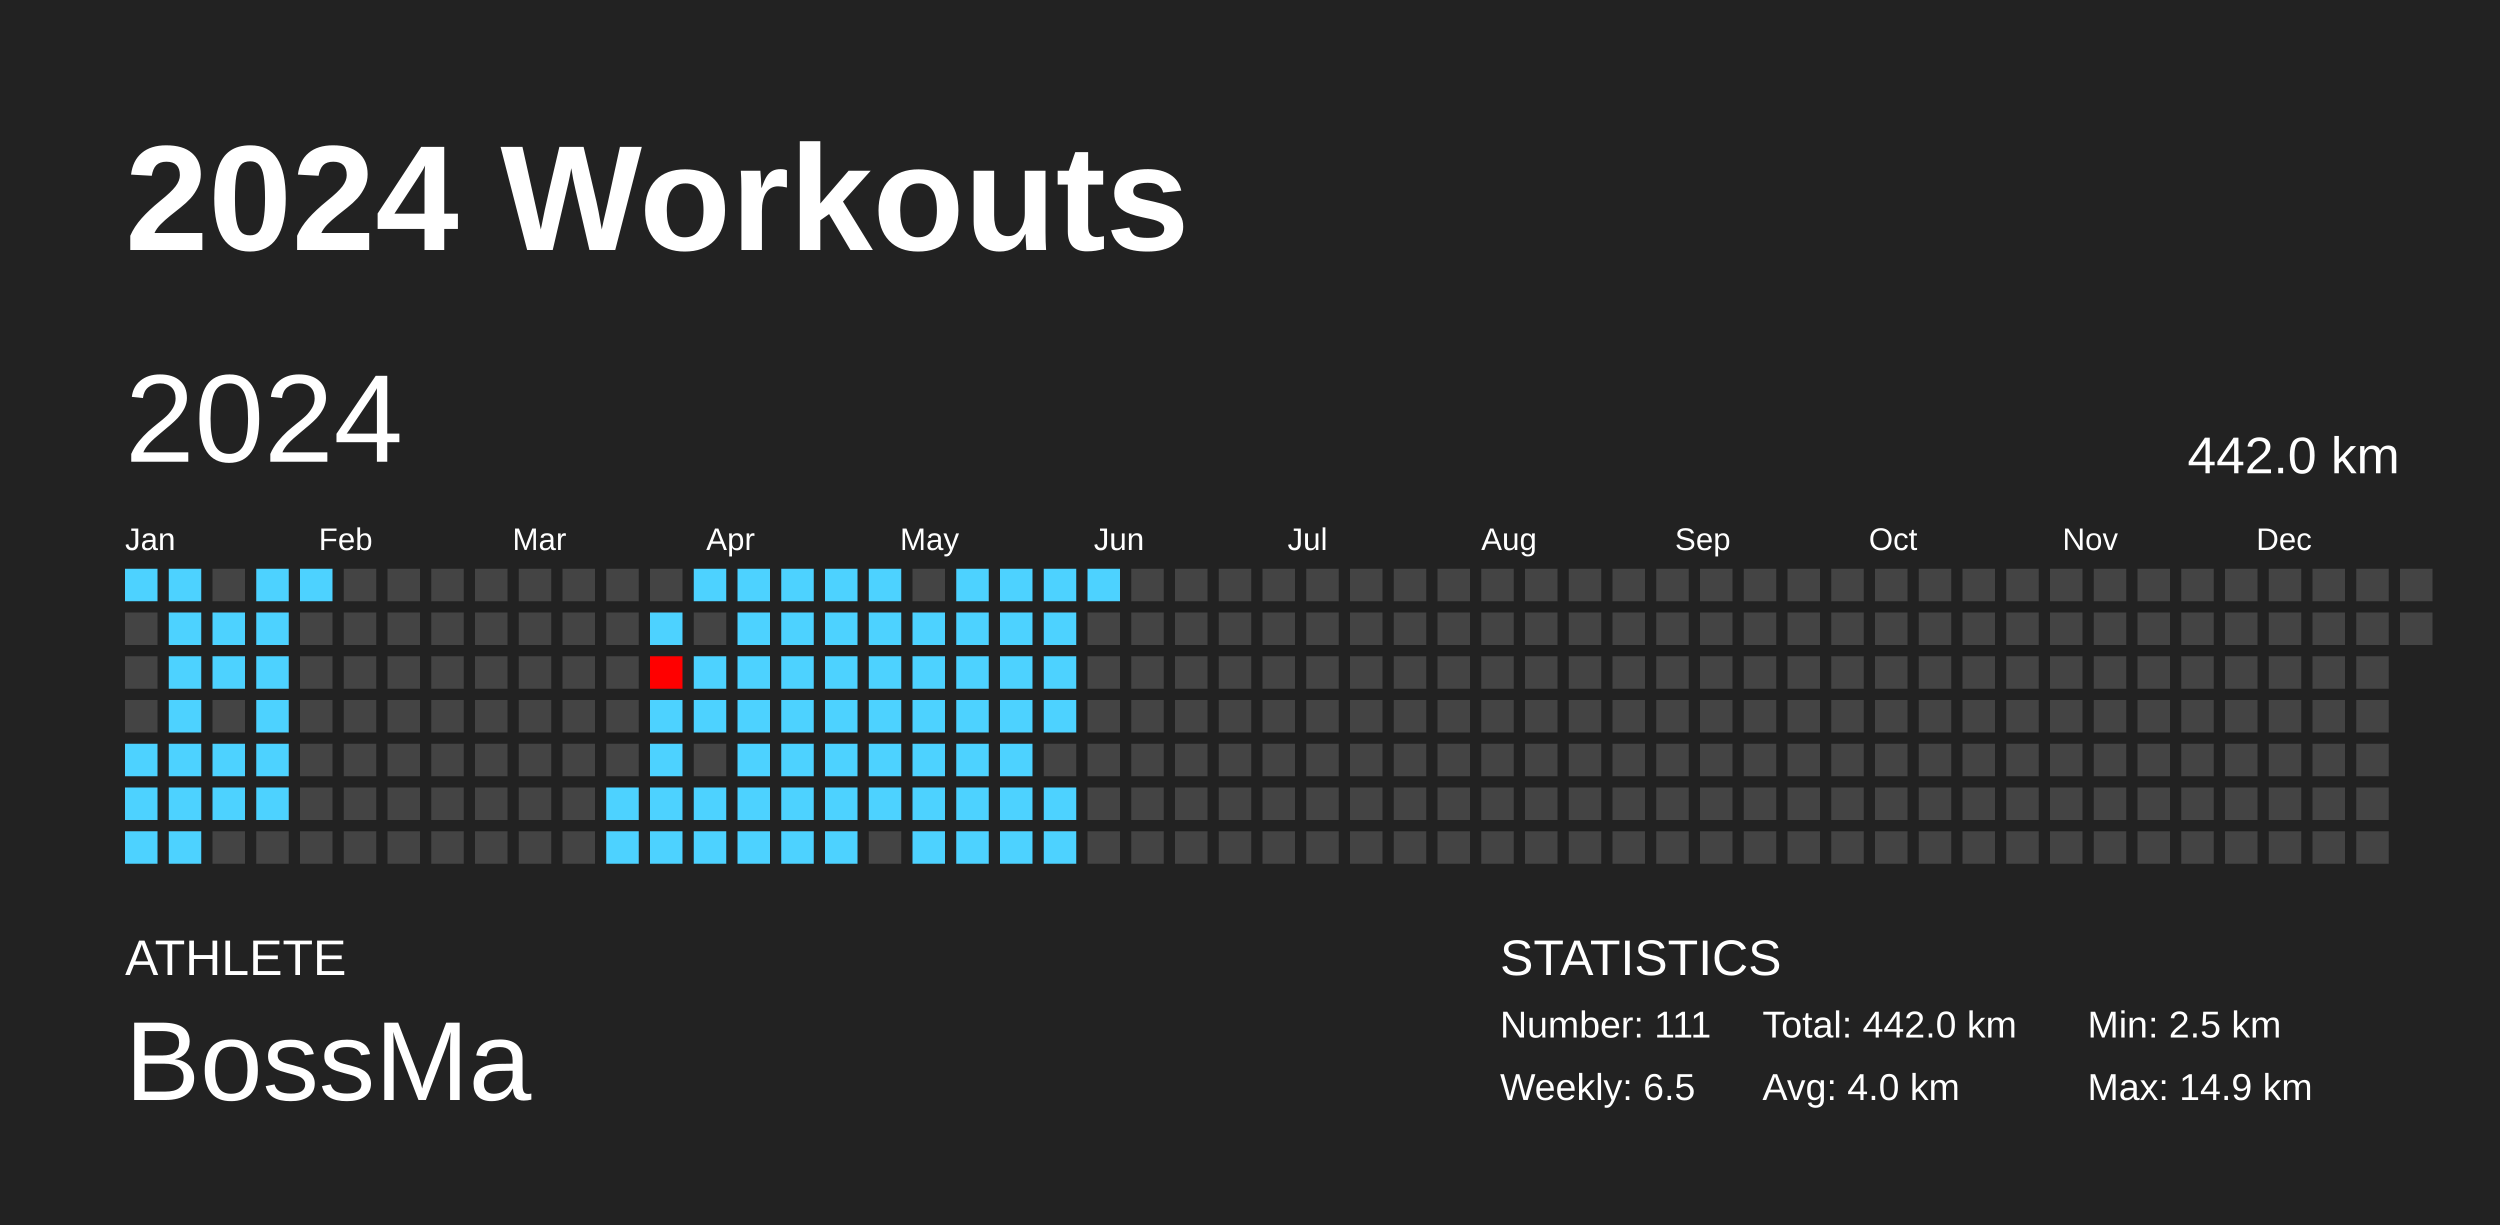
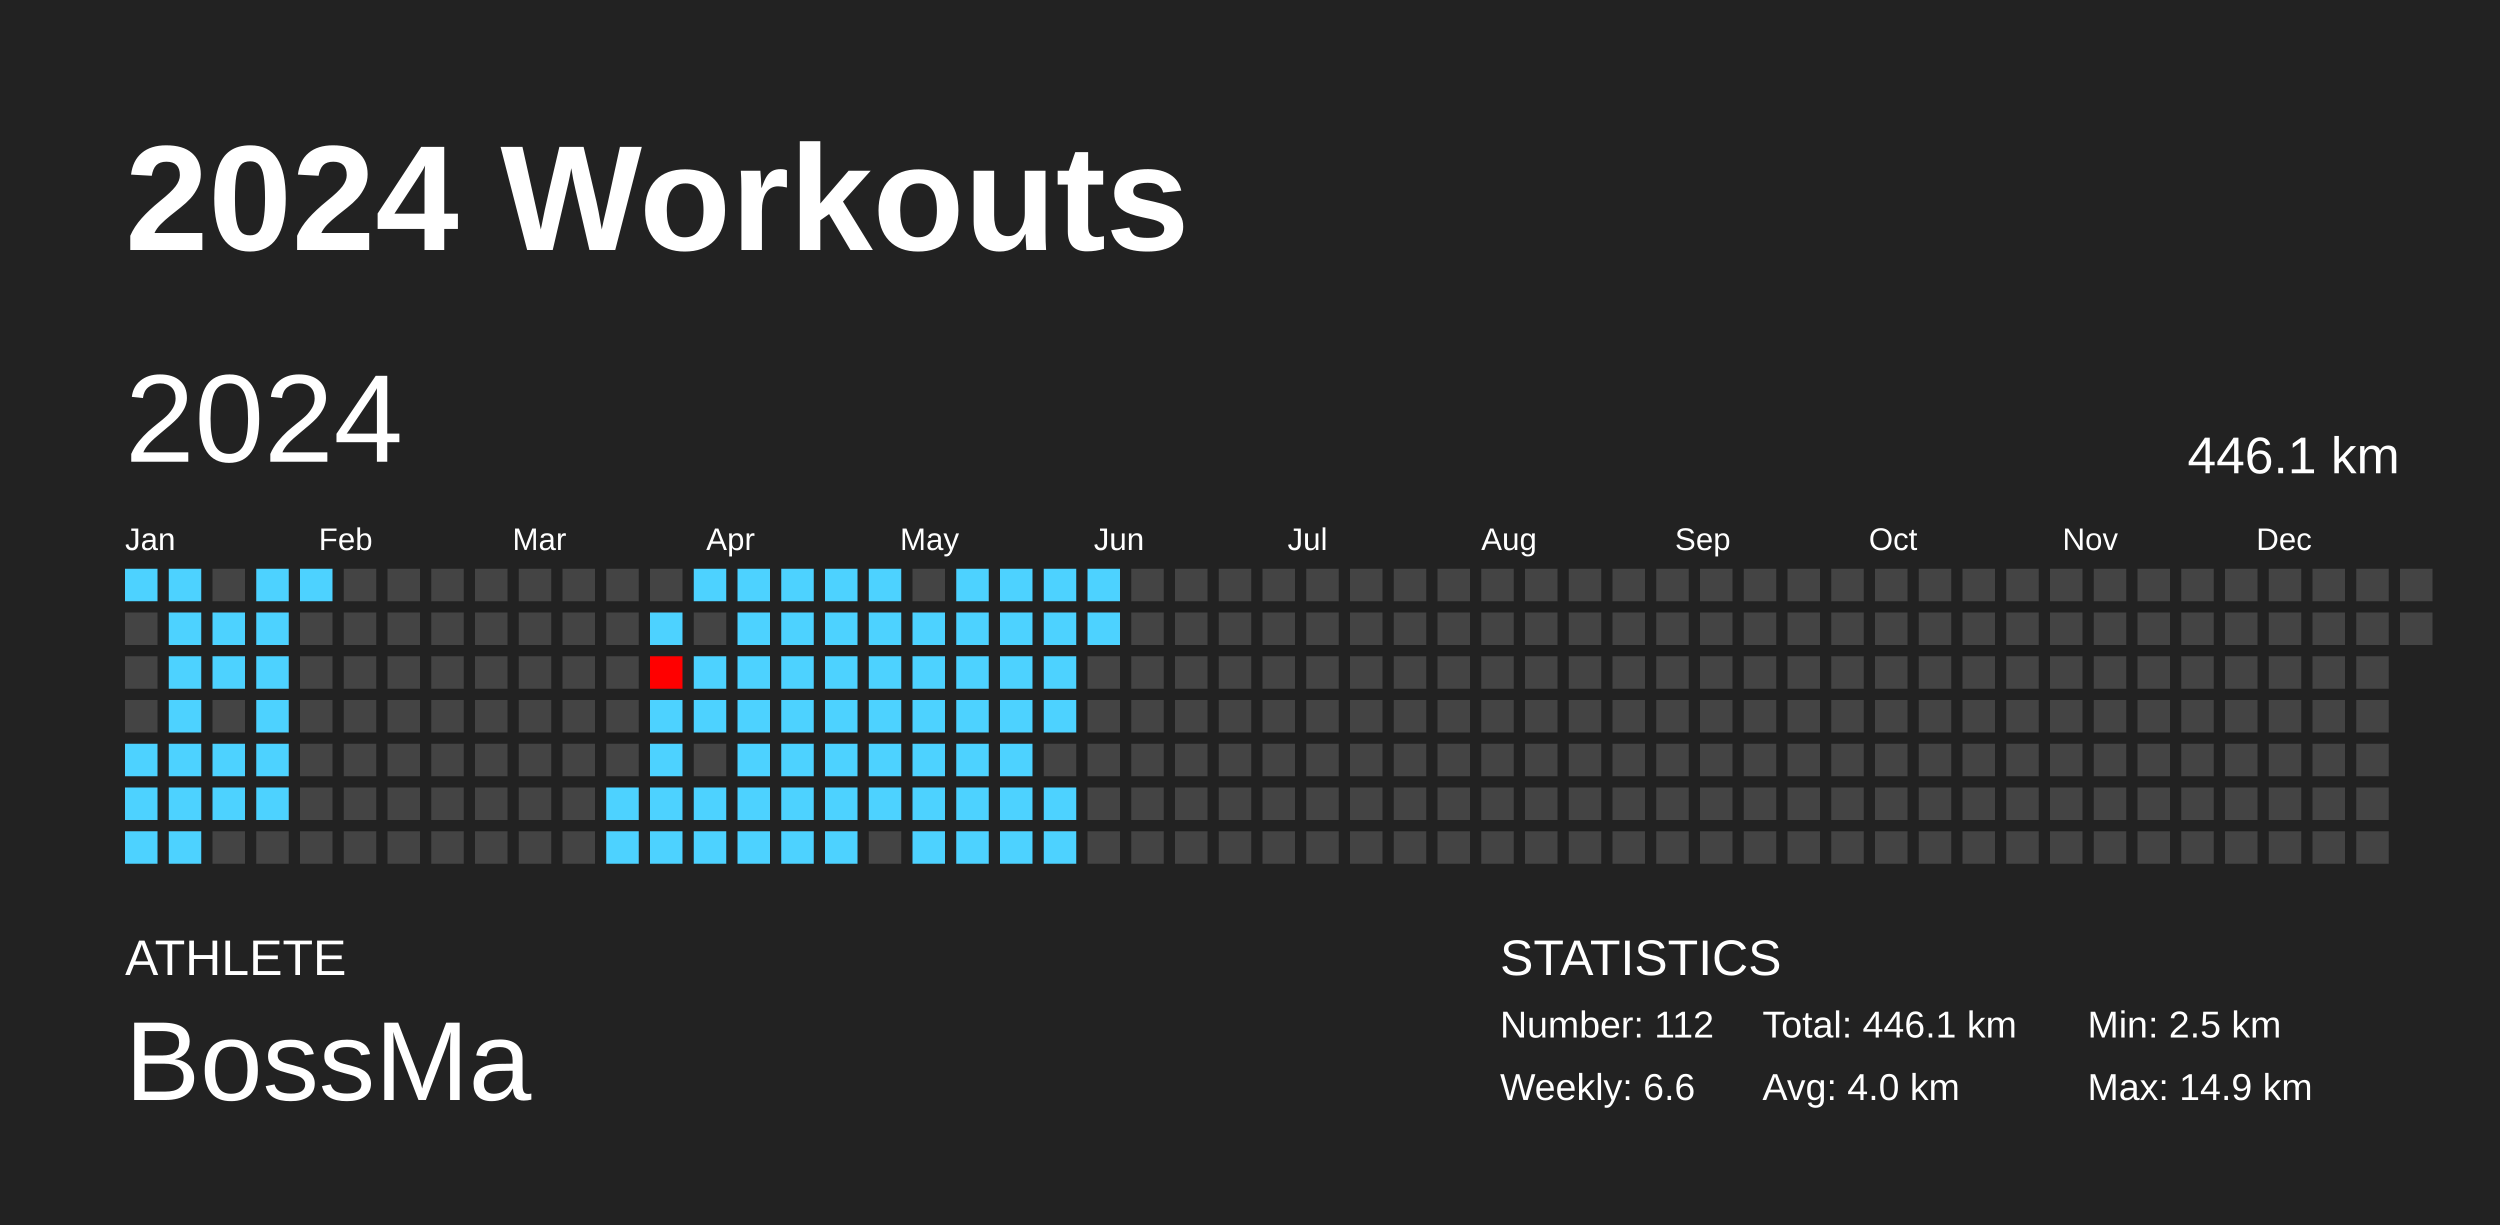
<svg xmlns="http://www.w3.org/2000/svg" baseProfile="full" height="98mm" version="1.1" viewBox="0,0,200,98" width="200mm">
  <defs />
  <rect fill="#222222" height="98" width="200" x="0" y="0" />
  <text fill="#FFFFFF" style="font-size:12px; font-family:Arial; font-weight:bold;" x="10" y="20">2024 Workouts</text>
  <text fill="#FFFFFF" style="font-size:4px; font-family:Arial" x="10" y="78">ATHLETE</text>
  <text fill="#FFFFFF" style="font-size:9px; font-family:Arial" x="10" y="88">BossMa</text>
  <text fill="#FFFFFF" style="font-size:4px; font-family:Arial" x="120" y="78">STATISTICS</text>
-   <text fill="#FFFFFF" style="font-size:3px; font-family:Arial" x="120" y="83">Number: 111</text>
-   <text fill="#FFFFFF" style="font-size:3px; font-family:Arial" x="120" y="88">Weekly: 6.5</text>
-   <text fill="#FFFFFF" style="font-size:3px; font-family:Arial" x="141" y="83">Total: 442.0 km</text>
+   <text fill="#FFFFFF" style="font-size:3px; font-family:Arial" x="120" y="83">Number: 112</text>
+   <text fill="#FFFFFF" style="font-size:3px; font-family:Arial" x="120" y="88">Weekly: 6.6</text>
+   <text fill="#FFFFFF" style="font-size:3px; font-family:Arial" x="141" y="83">Total: 446.1 km</text>
  <text fill="#FFFFFF" style="font-size:3px; font-family:Arial" x="141" y="88">Avg: 4.0 km</text>
  <text fill="#FFFFFF" style="font-size:3px; font-family:Arial" x="167" y="83">Min: 2.5 km</text>
  <text fill="#FFFFFF" style="font-size:3px; font-family:Arial" x="167" y="88">Max: 14.9 km</text>
  <text dominant-baseline="hanging" fill="#FFFFFF" style="font-size:10.0px; font-family:Arial;" x="10" y="30">2024</text>
-   <text dominant-baseline="hanging" fill="#FFFFFF" style="font-size:4.125px; font-family:Arial;" x="175" y="35">442.0 km</text>
+   <text dominant-baseline="hanging" fill="#FFFFFF" style="font-size:4.125px; font-family:Arial;" x="175" y="35">446.1 km</text>
  <text fill="#FFFFFF" style="font-size:2.5px; font-family:Arial" x="10.0" y="44">Jan</text>
  <text fill="#FFFFFF" style="font-size:2.5px; font-family:Arial" x="25.5" y="44">Feb</text>
  <text fill="#FFFFFF" style="font-size:2.5px; font-family:Arial" x="41.0" y="44">Mar</text>
  <text fill="#FFFFFF" style="font-size:2.5px; font-family:Arial" x="56.5" y="44">Apr</text>
  <text fill="#FFFFFF" style="font-size:2.5px; font-family:Arial" x="72.0" y="44">May</text>
  <text fill="#FFFFFF" style="font-size:2.5px; font-family:Arial" x="87.5" y="44">Jun</text>
  <text fill="#FFFFFF" style="font-size:2.5px; font-family:Arial" x="103.0" y="44">Jul</text>
  <text fill="#FFFFFF" style="font-size:2.5px; font-family:Arial" x="118.5" y="44">Aug</text>
  <text fill="#FFFFFF" style="font-size:2.5px; font-family:Arial" x="134.0" y="44">Sep</text>
  <text fill="#FFFFFF" style="font-size:2.5px; font-family:Arial" x="149.5" y="44">Oct</text>
  <text fill="#FFFFFF" style="font-size:2.5px; font-family:Arial" x="165.0" y="44">Nov</text>
  <text fill="#FFFFFF" style="font-size:2.5px; font-family:Arial" x="180.5" y="44">Dec</text>
  <rect fill="#4dd2ff" height="2.6" width="2.6" x="10.0" y="45.5" />
  <rect fill="#444444" height="2.6" width="2.6" x="10.0" y="49.0" />
  <rect fill="#444444" height="2.6" width="2.6" x="10.0" y="52.5" />
  <rect fill="#444444" height="2.6" width="2.6" x="10.0" y="56.0" />
  <rect fill="#4dd2ff" height="2.6" width="2.6" x="10.0" y="59.5" />
  <rect fill="#4dd2ff" height="2.6" width="2.6" x="10.0" y="63.0" />
  <rect fill="#4dd2ff" height="2.6" width="2.6" x="10.0" y="66.5" />
  <rect fill="#4dd2ff" height="2.6" width="2.6" x="13.5" y="45.5" />
  <rect fill="#4dd2ff" height="2.6" width="2.6" x="13.5" y="49.0" />
  <rect fill="#4dd2ff" height="2.6" width="2.6" x="13.5" y="52.5" />
  <rect fill="#4dd2ff" height="2.6" width="2.6" x="13.5" y="56.0" />
  <rect fill="#4dd2ff" height="2.6" width="2.6" x="13.5" y="59.5" />
  <rect fill="#4dd2ff" height="2.6" width="2.6" x="13.5" y="63.0" />
  <rect fill="#4dd2ff" height="2.6" width="2.6" x="13.5" y="66.5" />
  <rect fill="#444444" height="2.6" width="2.6" x="17.0" y="45.5" />
  <rect fill="#4dd2ff" height="2.6" width="2.6" x="17.0" y="49.0" />
  <rect fill="#4dd2ff" height="2.6" width="2.6" x="17.0" y="52.5" />
  <rect fill="#444444" height="2.6" width="2.6" x="17.0" y="56.0" />
  <rect fill="#4dd2ff" height="2.6" width="2.6" x="17.0" y="59.5" />
  <rect fill="#4dd2ff" height="2.6" width="2.6" x="17.0" y="63.0" />
  <rect fill="#444444" height="2.6" width="2.6" x="17.0" y="66.5" />
  <rect fill="#4dd2ff" height="2.6" width="2.6" x="20.5" y="45.5" />
  <rect fill="#4dd2ff" height="2.6" width="2.6" x="20.5" y="49.0" />
  <rect fill="#4dd2ff" height="2.6" width="2.6" x="20.5" y="52.5" />
  <rect fill="#4dd2ff" height="2.6" width="2.6" x="20.5" y="56.0" />
  <rect fill="#4dd2ff" height="2.6" width="2.6" x="20.5" y="59.5" />
  <rect fill="#4dd2ff" height="2.6" width="2.6" x="20.5" y="63.0" />
  <rect fill="#444444" height="2.6" width="2.6" x="20.5" y="66.5" />
  <rect fill="#4dd2ff" height="2.6" width="2.6" x="24.0" y="45.5" />
  <rect fill="#444444" height="2.6" width="2.6" x="24.0" y="49.0" />
  <rect fill="#444444" height="2.6" width="2.6" x="24.0" y="52.5" />
  <rect fill="#444444" height="2.6" width="2.6" x="24.0" y="56.0" />
  <rect fill="#444444" height="2.6" width="2.6" x="24.0" y="59.5" />
  <rect fill="#444444" height="2.6" width="2.6" x="24.0" y="63.0" />
  <rect fill="#444444" height="2.6" width="2.6" x="24.0" y="66.5" />
  <rect fill="#444444" height="2.6" width="2.6" x="27.5" y="45.5" />
  <rect fill="#444444" height="2.6" width="2.6" x="27.5" y="49.0" />
  <rect fill="#444444" height="2.6" width="2.6" x="27.5" y="52.5" />
  <rect fill="#444444" height="2.6" width="2.6" x="27.5" y="56.0" />
  <rect fill="#444444" height="2.6" width="2.6" x="27.5" y="59.5" />
  <rect fill="#444444" height="2.6" width="2.6" x="27.5" y="63.0" />
  <rect fill="#444444" height="2.6" width="2.6" x="27.5" y="66.5" />
  <rect fill="#444444" height="2.6" width="2.6" x="31.0" y="45.5" />
  <rect fill="#444444" height="2.6" width="2.6" x="31.0" y="49.0" />
  <rect fill="#444444" height="2.6" width="2.6" x="31.0" y="52.5" />
  <rect fill="#444444" height="2.6" width="2.6" x="31.0" y="56.0" />
  <rect fill="#444444" height="2.6" width="2.6" x="31.0" y="59.5" />
  <rect fill="#444444" height="2.6" width="2.6" x="31.0" y="63.0" />
  <rect fill="#444444" height="2.6" width="2.6" x="31.0" y="66.5" />
  <rect fill="#444444" height="2.6" width="2.6" x="34.5" y="45.5" />
  <rect fill="#444444" height="2.6" width="2.6" x="34.5" y="49.0" />
  <rect fill="#444444" height="2.6" width="2.6" x="34.5" y="52.5" />
  <rect fill="#444444" height="2.6" width="2.6" x="34.5" y="56.0" />
  <rect fill="#444444" height="2.6" width="2.6" x="34.5" y="59.5" />
  <rect fill="#444444" height="2.6" width="2.6" x="34.5" y="63.0" />
  <rect fill="#444444" height="2.6" width="2.6" x="34.5" y="66.5" />
  <rect fill="#444444" height="2.6" width="2.6" x="38.0" y="45.5" />
  <rect fill="#444444" height="2.6" width="2.6" x="38.0" y="49.0" />
  <rect fill="#444444" height="2.6" width="2.6" x="38.0" y="52.5" />
  <rect fill="#444444" height="2.6" width="2.6" x="38.0" y="56.0" />
  <rect fill="#444444" height="2.6" width="2.6" x="38.0" y="59.5" />
  <rect fill="#444444" height="2.6" width="2.6" x="38.0" y="63.0" />
  <rect fill="#444444" height="2.6" width="2.6" x="38.0" y="66.5" />
  <rect fill="#444444" height="2.6" width="2.6" x="41.5" y="45.5" />
  <rect fill="#444444" height="2.6" width="2.6" x="41.5" y="49.0" />
  <rect fill="#444444" height="2.6" width="2.6" x="41.5" y="52.5" />
  <rect fill="#444444" height="2.6" width="2.6" x="41.5" y="56.0" />
  <rect fill="#444444" height="2.6" width="2.6" x="41.5" y="59.5" />
  <rect fill="#444444" height="2.6" width="2.6" x="41.5" y="63.0" />
  <rect fill="#444444" height="2.6" width="2.6" x="41.5" y="66.5" />
  <rect fill="#444444" height="2.6" width="2.6" x="45.0" y="45.5" />
  <rect fill="#444444" height="2.6" width="2.6" x="45.0" y="49.0" />
  <rect fill="#444444" height="2.6" width="2.6" x="45.0" y="52.5" />
  <rect fill="#444444" height="2.6" width="2.6" x="45.0" y="56.0" />
  <rect fill="#444444" height="2.6" width="2.6" x="45.0" y="59.5" />
  <rect fill="#444444" height="2.6" width="2.6" x="45.0" y="63.0" />
  <rect fill="#444444" height="2.6" width="2.6" x="45.0" y="66.5" />
  <rect fill="#444444" height="2.6" width="2.6" x="48.5" y="45.5" />
  <rect fill="#444444" height="2.6" width="2.6" x="48.5" y="49.0" />
  <rect fill="#444444" height="2.6" width="2.6" x="48.5" y="52.5" />
  <rect fill="#444444" height="2.6" width="2.6" x="48.5" y="56.0" />
  <rect fill="#444444" height="2.6" width="2.6" x="48.5" y="59.5" />
  <rect fill="#4dd2ff" height="2.6" width="2.6" x="48.5" y="63.0" />
  <rect fill="#4dd2ff" height="2.6" width="2.6" x="48.5" y="66.5" />
  <rect fill="#444444" height="2.6" width="2.6" x="52.0" y="45.5" />
  <rect fill="#4dd2ff" height="2.6" width="2.6" x="52.0" y="49.0" />
  <rect fill="#ff0000" height="2.6" width="2.6" x="52.0" y="52.5" />
  <rect fill="#4dd2ff" height="2.6" width="2.6" x="52.0" y="56.0" />
  <rect fill="#4dd2ff" height="2.6" width="2.6" x="52.0" y="59.5" />
  <rect fill="#4dd2ff" height="2.6" width="2.6" x="52.0" y="63.0" />
  <rect fill="#4dd2ff" height="2.6" width="2.6" x="52.0" y="66.5" />
  <rect fill="#4dd2ff" height="2.6" width="2.6" x="55.5" y="45.5" />
  <rect fill="#444444" height="2.6" width="2.6" x="55.5" y="49.0" />
  <rect fill="#4dd2ff" height="2.6" width="2.6" x="55.5" y="52.5" />
  <rect fill="#4dd2ff" height="2.6" width="2.6" x="55.5" y="56.0" />
  <rect fill="#444444" height="2.6" width="2.6" x="55.5" y="59.5" />
  <rect fill="#4dd2ff" height="2.6" width="2.6" x="55.5" y="63.0" />
  <rect fill="#4dd2ff" height="2.6" width="2.6" x="55.5" y="66.5" />
  <rect fill="#4dd2ff" height="2.6" width="2.6" x="59.0" y="45.5" />
  <rect fill="#4dd2ff" height="2.6" width="2.6" x="59.0" y="49.0" />
  <rect fill="#4dd2ff" height="2.6" width="2.6" x="59.0" y="52.5" />
  <rect fill="#4dd2ff" height="2.6" width="2.6" x="59.0" y="56.0" />
  <rect fill="#4dd2ff" height="2.6" width="2.6" x="59.0" y="59.5" />
  <rect fill="#4dd2ff" height="2.6" width="2.6" x="59.0" y="63.0" />
  <rect fill="#4dd2ff" height="2.6" width="2.6" x="59.0" y="66.5" />
  <rect fill="#4dd2ff" height="2.6" width="2.6" x="62.5" y="45.5" />
  <rect fill="#4dd2ff" height="2.6" width="2.6" x="62.5" y="49.0" />
  <rect fill="#4dd2ff" height="2.6" width="2.6" x="62.5" y="52.5" />
  <rect fill="#4dd2ff" height="2.6" width="2.6" x="62.5" y="56.0" />
  <rect fill="#4dd2ff" height="2.6" width="2.6" x="62.5" y="59.5" />
  <rect fill="#4dd2ff" height="2.6" width="2.6" x="62.5" y="63.0" />
  <rect fill="#4dd2ff" height="2.6" width="2.6" x="62.5" y="66.5" />
  <rect fill="#4dd2ff" height="2.6" width="2.6" x="66.0" y="45.5" />
  <rect fill="#4dd2ff" height="2.6" width="2.6" x="66.0" y="49.0" />
  <rect fill="#4dd2ff" height="2.6" width="2.6" x="66.0" y="52.5" />
  <rect fill="#4dd2ff" height="2.6" width="2.6" x="66.0" y="56.0" />
  <rect fill="#4dd2ff" height="2.6" width="2.6" x="66.0" y="59.5" />
  <rect fill="#4dd2ff" height="2.6" width="2.6" x="66.0" y="63.0" />
  <rect fill="#4dd2ff" height="2.6" width="2.6" x="66.0" y="66.5" />
  <rect fill="#4dd2ff" height="2.6" width="2.6" x="69.5" y="45.5" />
  <rect fill="#4dd2ff" height="2.6" width="2.6" x="69.5" y="49.0" />
  <rect fill="#4dd2ff" height="2.6" width="2.6" x="69.5" y="52.5" />
  <rect fill="#4dd2ff" height="2.6" width="2.6" x="69.5" y="56.0" />
  <rect fill="#4dd2ff" height="2.6" width="2.6" x="69.5" y="59.5" />
  <rect fill="#4dd2ff" height="2.6" width="2.6" x="69.5" y="63.0" />
  <rect fill="#444444" height="2.6" width="2.6" x="69.5" y="66.5" />
  <rect fill="#444444" height="2.6" width="2.6" x="73.0" y="45.5" />
  <rect fill="#4dd2ff" height="2.6" width="2.6" x="73.0" y="49.0" />
  <rect fill="#4dd2ff" height="2.6" width="2.6" x="73.0" y="52.5" />
  <rect fill="#4dd2ff" height="2.6" width="2.6" x="73.0" y="56.0" />
  <rect fill="#4dd2ff" height="2.6" width="2.6" x="73.0" y="59.5" />
  <rect fill="#4dd2ff" height="2.6" width="2.6" x="73.0" y="63.0" />
  <rect fill="#4dd2ff" height="2.6" width="2.6" x="73.0" y="66.5" />
  <rect fill="#4dd2ff" height="2.6" width="2.6" x="76.5" y="45.5" />
  <rect fill="#4dd2ff" height="2.6" width="2.6" x="76.5" y="49.0" />
  <rect fill="#4dd2ff" height="2.6" width="2.6" x="76.5" y="52.5" />
  <rect fill="#4dd2ff" height="2.6" width="2.6" x="76.5" y="56.0" />
  <rect fill="#4dd2ff" height="2.6" width="2.6" x="76.5" y="59.5" />
  <rect fill="#4dd2ff" height="2.6" width="2.6" x="76.5" y="63.0" />
  <rect fill="#4dd2ff" height="2.6" width="2.6" x="76.5" y="66.5" />
  <rect fill="#4dd2ff" height="2.6" width="2.6" x="80.0" y="45.5" />
  <rect fill="#4dd2ff" height="2.6" width="2.6" x="80.0" y="49.0" />
  <rect fill="#4dd2ff" height="2.6" width="2.6" x="80.0" y="52.5" />
  <rect fill="#4dd2ff" height="2.6" width="2.6" x="80.0" y="56.0" />
  <rect fill="#4dd2ff" height="2.6" width="2.6" x="80.0" y="59.5" />
  <rect fill="#4dd2ff" height="2.6" width="2.6" x="80.0" y="63.0" />
  <rect fill="#4dd2ff" height="2.6" width="2.6" x="80.0" y="66.5" />
  <rect fill="#4dd2ff" height="2.6" width="2.6" x="83.5" y="45.5" />
  <rect fill="#4dd2ff" height="2.6" width="2.6" x="83.5" y="49.0" />
  <rect fill="#4dd2ff" height="2.6" width="2.6" x="83.5" y="52.5" />
  <rect fill="#4dd2ff" height="2.6" width="2.6" x="83.5" y="56.0" />
  <rect fill="#444444" height="2.6" width="2.6" x="83.5" y="59.5" />
  <rect fill="#4dd2ff" height="2.6" width="2.6" x="83.5" y="63.0" />
  <rect fill="#4dd2ff" height="2.6" width="2.6" x="83.5" y="66.5" />
  <rect fill="#4dd2ff" height="2.6" width="2.6" x="87.0" y="45.5" />
-   <rect fill="#444444" height="2.6" width="2.6" x="87.0" y="49.0" />
+   <rect fill="#4dd2ff" height="2.6" width="2.6" x="87.0" y="49.0" />
  <rect fill="#444444" height="2.6" width="2.6" x="87.0" y="52.5" />
  <rect fill="#444444" height="2.6" width="2.6" x="87.0" y="56.0" />
  <rect fill="#444444" height="2.6" width="2.6" x="87.0" y="59.5" />
  <rect fill="#444444" height="2.6" width="2.6" x="87.0" y="63.0" />
  <rect fill="#444444" height="2.6" width="2.6" x="87.0" y="66.5" />
  <rect fill="#444444" height="2.6" width="2.6" x="90.5" y="45.5" />
  <rect fill="#444444" height="2.6" width="2.6" x="90.5" y="49.0" />
  <rect fill="#444444" height="2.6" width="2.6" x="90.5" y="52.5" />
  <rect fill="#444444" height="2.6" width="2.6" x="90.5" y="56.0" />
  <rect fill="#444444" height="2.6" width="2.6" x="90.5" y="59.5" />
  <rect fill="#444444" height="2.6" width="2.6" x="90.5" y="63.0" />
  <rect fill="#444444" height="2.6" width="2.6" x="90.5" y="66.5" />
  <rect fill="#444444" height="2.6" width="2.6" x="94.0" y="45.5" />
  <rect fill="#444444" height="2.6" width="2.6" x="94.0" y="49.0" />
  <rect fill="#444444" height="2.6" width="2.6" x="94.0" y="52.5" />
  <rect fill="#444444" height="2.6" width="2.6" x="94.0" y="56.0" />
  <rect fill="#444444" height="2.6" width="2.6" x="94.0" y="59.5" />
  <rect fill="#444444" height="2.6" width="2.6" x="94.0" y="63.0" />
  <rect fill="#444444" height="2.6" width="2.6" x="94.0" y="66.5" />
  <rect fill="#444444" height="2.6" width="2.6" x="97.5" y="45.5" />
  <rect fill="#444444" height="2.6" width="2.6" x="97.5" y="49.0" />
  <rect fill="#444444" height="2.6" width="2.6" x="97.5" y="52.5" />
  <rect fill="#444444" height="2.6" width="2.6" x="97.5" y="56.0" />
  <rect fill="#444444" height="2.6" width="2.6" x="97.5" y="59.5" />
  <rect fill="#444444" height="2.6" width="2.6" x="97.5" y="63.0" />
  <rect fill="#444444" height="2.6" width="2.6" x="97.5" y="66.5" />
  <rect fill="#444444" height="2.6" width="2.6" x="101.0" y="45.5" />
  <rect fill="#444444" height="2.6" width="2.6" x="101.0" y="49.0" />
  <rect fill="#444444" height="2.6" width="2.6" x="101.0" y="52.5" />
  <rect fill="#444444" height="2.6" width="2.6" x="101.0" y="56.0" />
  <rect fill="#444444" height="2.6" width="2.6" x="101.0" y="59.5" />
  <rect fill="#444444" height="2.6" width="2.6" x="101.0" y="63.0" />
  <rect fill="#444444" height="2.6" width="2.6" x="101.0" y="66.5" />
  <rect fill="#444444" height="2.6" width="2.6" x="104.5" y="45.5" />
  <rect fill="#444444" height="2.6" width="2.6" x="104.5" y="49.0" />
  <rect fill="#444444" height="2.6" width="2.6" x="104.5" y="52.5" />
  <rect fill="#444444" height="2.6" width="2.6" x="104.5" y="56.0" />
  <rect fill="#444444" height="2.6" width="2.6" x="104.5" y="59.5" />
  <rect fill="#444444" height="2.6" width="2.6" x="104.5" y="63.0" />
  <rect fill="#444444" height="2.6" width="2.6" x="104.5" y="66.5" />
  <rect fill="#444444" height="2.6" width="2.6" x="108.0" y="45.5" />
  <rect fill="#444444" height="2.6" width="2.6" x="108.0" y="49.0" />
  <rect fill="#444444" height="2.6" width="2.6" x="108.0" y="52.5" />
  <rect fill="#444444" height="2.6" width="2.6" x="108.0" y="56.0" />
  <rect fill="#444444" height="2.6" width="2.6" x="108.0" y="59.5" />
  <rect fill="#444444" height="2.6" width="2.6" x="108.0" y="63.0" />
  <rect fill="#444444" height="2.6" width="2.6" x="108.0" y="66.5" />
  <rect fill="#444444" height="2.6" width="2.6" x="111.5" y="45.5" />
  <rect fill="#444444" height="2.6" width="2.6" x="111.5" y="49.0" />
  <rect fill="#444444" height="2.6" width="2.6" x="111.5" y="52.5" />
  <rect fill="#444444" height="2.6" width="2.6" x="111.5" y="56.0" />
  <rect fill="#444444" height="2.6" width="2.6" x="111.5" y="59.5" />
  <rect fill="#444444" height="2.6" width="2.6" x="111.5" y="63.0" />
  <rect fill="#444444" height="2.6" width="2.6" x="111.5" y="66.5" />
  <rect fill="#444444" height="2.6" width="2.6" x="115.0" y="45.5" />
  <rect fill="#444444" height="2.6" width="2.6" x="115.0" y="49.0" />
  <rect fill="#444444" height="2.6" width="2.6" x="115.0" y="52.5" />
  <rect fill="#444444" height="2.6" width="2.6" x="115.0" y="56.0" />
  <rect fill="#444444" height="2.6" width="2.6" x="115.0" y="59.5" />
  <rect fill="#444444" height="2.6" width="2.6" x="115.0" y="63.0" />
  <rect fill="#444444" height="2.6" width="2.6" x="115.0" y="66.5" />
  <rect fill="#444444" height="2.6" width="2.6" x="118.5" y="45.5" />
  <rect fill="#444444" height="2.6" width="2.6" x="118.5" y="49.0" />
  <rect fill="#444444" height="2.6" width="2.6" x="118.5" y="52.5" />
  <rect fill="#444444" height="2.6" width="2.6" x="118.5" y="56.0" />
  <rect fill="#444444" height="2.6" width="2.6" x="118.5" y="59.5" />
  <rect fill="#444444" height="2.6" width="2.6" x="118.5" y="63.0" />
  <rect fill="#444444" height="2.6" width="2.6" x="118.5" y="66.5" />
  <rect fill="#444444" height="2.6" width="2.6" x="122.0" y="45.5" />
  <rect fill="#444444" height="2.6" width="2.6" x="122.0" y="49.0" />
  <rect fill="#444444" height="2.6" width="2.6" x="122.0" y="52.5" />
  <rect fill="#444444" height="2.6" width="2.6" x="122.0" y="56.0" />
  <rect fill="#444444" height="2.6" width="2.6" x="122.0" y="59.5" />
  <rect fill="#444444" height="2.6" width="2.6" x="122.0" y="63.0" />
  <rect fill="#444444" height="2.6" width="2.6" x="122.0" y="66.5" />
  <rect fill="#444444" height="2.6" width="2.6" x="125.5" y="45.5" />
  <rect fill="#444444" height="2.6" width="2.6" x="125.5" y="49.0" />
  <rect fill="#444444" height="2.6" width="2.6" x="125.5" y="52.5" />
  <rect fill="#444444" height="2.6" width="2.6" x="125.5" y="56.0" />
  <rect fill="#444444" height="2.6" width="2.6" x="125.5" y="59.5" />
  <rect fill="#444444" height="2.6" width="2.6" x="125.5" y="63.0" />
  <rect fill="#444444" height="2.6" width="2.6" x="125.5" y="66.5" />
  <rect fill="#444444" height="2.6" width="2.6" x="129.0" y="45.5" />
  <rect fill="#444444" height="2.6" width="2.6" x="129.0" y="49.0" />
  <rect fill="#444444" height="2.6" width="2.6" x="129.0" y="52.5" />
  <rect fill="#444444" height="2.6" width="2.6" x="129.0" y="56.0" />
  <rect fill="#444444" height="2.6" width="2.6" x="129.0" y="59.5" />
  <rect fill="#444444" height="2.6" width="2.6" x="129.0" y="63.0" />
  <rect fill="#444444" height="2.6" width="2.6" x="129.0" y="66.5" />
  <rect fill="#444444" height="2.6" width="2.6" x="132.5" y="45.5" />
  <rect fill="#444444" height="2.6" width="2.6" x="132.5" y="49.0" />
  <rect fill="#444444" height="2.6" width="2.6" x="132.5" y="52.5" />
  <rect fill="#444444" height="2.6" width="2.6" x="132.5" y="56.0" />
  <rect fill="#444444" height="2.6" width="2.6" x="132.5" y="59.5" />
  <rect fill="#444444" height="2.6" width="2.6" x="132.5" y="63.0" />
  <rect fill="#444444" height="2.6" width="2.6" x="132.5" y="66.5" />
  <rect fill="#444444" height="2.6" width="2.6" x="136.0" y="45.5" />
  <rect fill="#444444" height="2.6" width="2.6" x="136.0" y="49.0" />
  <rect fill="#444444" height="2.6" width="2.6" x="136.0" y="52.5" />
  <rect fill="#444444" height="2.6" width="2.6" x="136.0" y="56.0" />
  <rect fill="#444444" height="2.6" width="2.6" x="136.0" y="59.5" />
  <rect fill="#444444" height="2.6" width="2.6" x="136.0" y="63.0" />
  <rect fill="#444444" height="2.6" width="2.6" x="136.0" y="66.5" />
  <rect fill="#444444" height="2.6" width="2.6" x="139.5" y="45.5" />
  <rect fill="#444444" height="2.6" width="2.6" x="139.5" y="49.0" />
  <rect fill="#444444" height="2.6" width="2.6" x="139.5" y="52.5" />
  <rect fill="#444444" height="2.6" width="2.6" x="139.5" y="56.0" />
  <rect fill="#444444" height="2.6" width="2.6" x="139.5" y="59.5" />
  <rect fill="#444444" height="2.6" width="2.6" x="139.5" y="63.0" />
  <rect fill="#444444" height="2.6" width="2.6" x="139.5" y="66.5" />
  <rect fill="#444444" height="2.6" width="2.6" x="143.0" y="45.5" />
  <rect fill="#444444" height="2.6" width="2.6" x="143.0" y="49.0" />
  <rect fill="#444444" height="2.6" width="2.6" x="143.0" y="52.5" />
  <rect fill="#444444" height="2.6" width="2.6" x="143.0" y="56.0" />
  <rect fill="#444444" height="2.6" width="2.6" x="143.0" y="59.5" />
  <rect fill="#444444" height="2.6" width="2.6" x="143.0" y="63.0" />
  <rect fill="#444444" height="2.6" width="2.6" x="143.0" y="66.5" />
  <rect fill="#444444" height="2.6" width="2.6" x="146.5" y="45.5" />
  <rect fill="#444444" height="2.6" width="2.6" x="146.5" y="49.0" />
  <rect fill="#444444" height="2.6" width="2.6" x="146.5" y="52.5" />
  <rect fill="#444444" height="2.6" width="2.6" x="146.5" y="56.0" />
  <rect fill="#444444" height="2.6" width="2.6" x="146.5" y="59.5" />
  <rect fill="#444444" height="2.6" width="2.6" x="146.5" y="63.0" />
  <rect fill="#444444" height="2.6" width="2.6" x="146.5" y="66.5" />
  <rect fill="#444444" height="2.6" width="2.6" x="150.0" y="45.5" />
  <rect fill="#444444" height="2.6" width="2.6" x="150.0" y="49.0" />
  <rect fill="#444444" height="2.6" width="2.6" x="150.0" y="52.5" />
  <rect fill="#444444" height="2.6" width="2.6" x="150.0" y="56.0" />
  <rect fill="#444444" height="2.6" width="2.6" x="150.0" y="59.5" />
  <rect fill="#444444" height="2.6" width="2.6" x="150.0" y="63.0" />
  <rect fill="#444444" height="2.6" width="2.6" x="150.0" y="66.5" />
  <rect fill="#444444" height="2.6" width="2.6" x="153.5" y="45.5" />
  <rect fill="#444444" height="2.6" width="2.6" x="153.5" y="49.0" />
  <rect fill="#444444" height="2.6" width="2.6" x="153.5" y="52.5" />
  <rect fill="#444444" height="2.6" width="2.6" x="153.5" y="56.0" />
  <rect fill="#444444" height="2.6" width="2.6" x="153.5" y="59.5" />
  <rect fill="#444444" height="2.6" width="2.6" x="153.5" y="63.0" />
  <rect fill="#444444" height="2.6" width="2.6" x="153.5" y="66.5" />
  <rect fill="#444444" height="2.6" width="2.6" x="157.0" y="45.5" />
  <rect fill="#444444" height="2.6" width="2.6" x="157.0" y="49.0" />
  <rect fill="#444444" height="2.6" width="2.6" x="157.0" y="52.5" />
  <rect fill="#444444" height="2.6" width="2.6" x="157.0" y="56.0" />
  <rect fill="#444444" height="2.6" width="2.6" x="157.0" y="59.5" />
  <rect fill="#444444" height="2.6" width="2.6" x="157.0" y="63.0" />
  <rect fill="#444444" height="2.6" width="2.6" x="157.0" y="66.5" />
  <rect fill="#444444" height="2.6" width="2.6" x="160.5" y="45.5" />
  <rect fill="#444444" height="2.6" width="2.6" x="160.5" y="49.0" />
  <rect fill="#444444" height="2.6" width="2.6" x="160.5" y="52.5" />
  <rect fill="#444444" height="2.6" width="2.6" x="160.5" y="56.0" />
  <rect fill="#444444" height="2.6" width="2.6" x="160.5" y="59.5" />
  <rect fill="#444444" height="2.6" width="2.6" x="160.5" y="63.0" />
  <rect fill="#444444" height="2.6" width="2.6" x="160.5" y="66.5" />
  <rect fill="#444444" height="2.6" width="2.6" x="164.0" y="45.5" />
  <rect fill="#444444" height="2.6" width="2.6" x="164.0" y="49.0" />
  <rect fill="#444444" height="2.6" width="2.6" x="164.0" y="52.5" />
  <rect fill="#444444" height="2.6" width="2.6" x="164.0" y="56.0" />
  <rect fill="#444444" height="2.6" width="2.6" x="164.0" y="59.5" />
  <rect fill="#444444" height="2.6" width="2.6" x="164.0" y="63.0" />
  <rect fill="#444444" height="2.6" width="2.6" x="164.0" y="66.5" />
  <rect fill="#444444" height="2.6" width="2.6" x="167.5" y="45.5" />
  <rect fill="#444444" height="2.6" width="2.6" x="167.5" y="49.0" />
  <rect fill="#444444" height="2.6" width="2.6" x="167.5" y="52.5" />
  <rect fill="#444444" height="2.6" width="2.6" x="167.5" y="56.0" />
  <rect fill="#444444" height="2.6" width="2.6" x="167.5" y="59.5" />
  <rect fill="#444444" height="2.6" width="2.6" x="167.5" y="63.0" />
  <rect fill="#444444" height="2.6" width="2.6" x="167.5" y="66.5" />
  <rect fill="#444444" height="2.6" width="2.6" x="171.0" y="45.5" />
  <rect fill="#444444" height="2.6" width="2.6" x="171.0" y="49.0" />
  <rect fill="#444444" height="2.6" width="2.6" x="171.0" y="52.5" />
  <rect fill="#444444" height="2.6" width="2.6" x="171.0" y="56.0" />
  <rect fill="#444444" height="2.6" width="2.6" x="171.0" y="59.5" />
  <rect fill="#444444" height="2.6" width="2.6" x="171.0" y="63.0" />
  <rect fill="#444444" height="2.6" width="2.6" x="171.0" y="66.5" />
  <rect fill="#444444" height="2.6" width="2.6" x="174.5" y="45.5" />
  <rect fill="#444444" height="2.6" width="2.6" x="174.5" y="49.0" />
  <rect fill="#444444" height="2.6" width="2.6" x="174.5" y="52.5" />
  <rect fill="#444444" height="2.6" width="2.6" x="174.5" y="56.0" />
  <rect fill="#444444" height="2.6" width="2.6" x="174.5" y="59.5" />
  <rect fill="#444444" height="2.6" width="2.6" x="174.5" y="63.0" />
  <rect fill="#444444" height="2.6" width="2.6" x="174.5" y="66.5" />
  <rect fill="#444444" height="2.6" width="2.6" x="178.0" y="45.5" />
  <rect fill="#444444" height="2.6" width="2.6" x="178.0" y="49.0" />
  <rect fill="#444444" height="2.6" width="2.6" x="178.0" y="52.5" />
  <rect fill="#444444" height="2.6" width="2.6" x="178.0" y="56.0" />
  <rect fill="#444444" height="2.6" width="2.6" x="178.0" y="59.5" />
  <rect fill="#444444" height="2.6" width="2.6" x="178.0" y="63.0" />
  <rect fill="#444444" height="2.6" width="2.6" x="178.0" y="66.5" />
  <rect fill="#444444" height="2.6" width="2.6" x="181.5" y="45.5" />
  <rect fill="#444444" height="2.6" width="2.6" x="181.5" y="49.0" />
  <rect fill="#444444" height="2.6" width="2.6" x="181.5" y="52.5" />
  <rect fill="#444444" height="2.6" width="2.6" x="181.5" y="56.0" />
  <rect fill="#444444" height="2.6" width="2.6" x="181.5" y="59.5" />
  <rect fill="#444444" height="2.6" width="2.6" x="181.5" y="63.0" />
  <rect fill="#444444" height="2.6" width="2.6" x="181.5" y="66.5" />
  <rect fill="#444444" height="2.6" width="2.6" x="185.0" y="45.5" />
  <rect fill="#444444" height="2.6" width="2.6" x="185.0" y="49.0" />
  <rect fill="#444444" height="2.6" width="2.6" x="185.0" y="52.5" />
  <rect fill="#444444" height="2.6" width="2.6" x="185.0" y="56.0" />
  <rect fill="#444444" height="2.6" width="2.6" x="185.0" y="59.5" />
  <rect fill="#444444" height="2.6" width="2.6" x="185.0" y="63.0" />
  <rect fill="#444444" height="2.6" width="2.6" x="185.0" y="66.5" />
  <rect fill="#444444" height="2.6" width="2.6" x="188.5" y="45.5" />
  <rect fill="#444444" height="2.6" width="2.6" x="188.5" y="49.0" />
  <rect fill="#444444" height="2.6" width="2.6" x="188.5" y="52.5" />
  <rect fill="#444444" height="2.6" width="2.6" x="188.5" y="56.0" />
  <rect fill="#444444" height="2.6" width="2.6" x="188.5" y="59.5" />
  <rect fill="#444444" height="2.6" width="2.6" x="188.5" y="63.0" />
  <rect fill="#444444" height="2.6" width="2.6" x="188.5" y="66.5" />
  <rect fill="#444444" height="2.6" width="2.6" x="192.0" y="45.5" />
  <rect fill="#444444" height="2.6" width="2.6" x="192.0" y="49.0" />
</svg>
